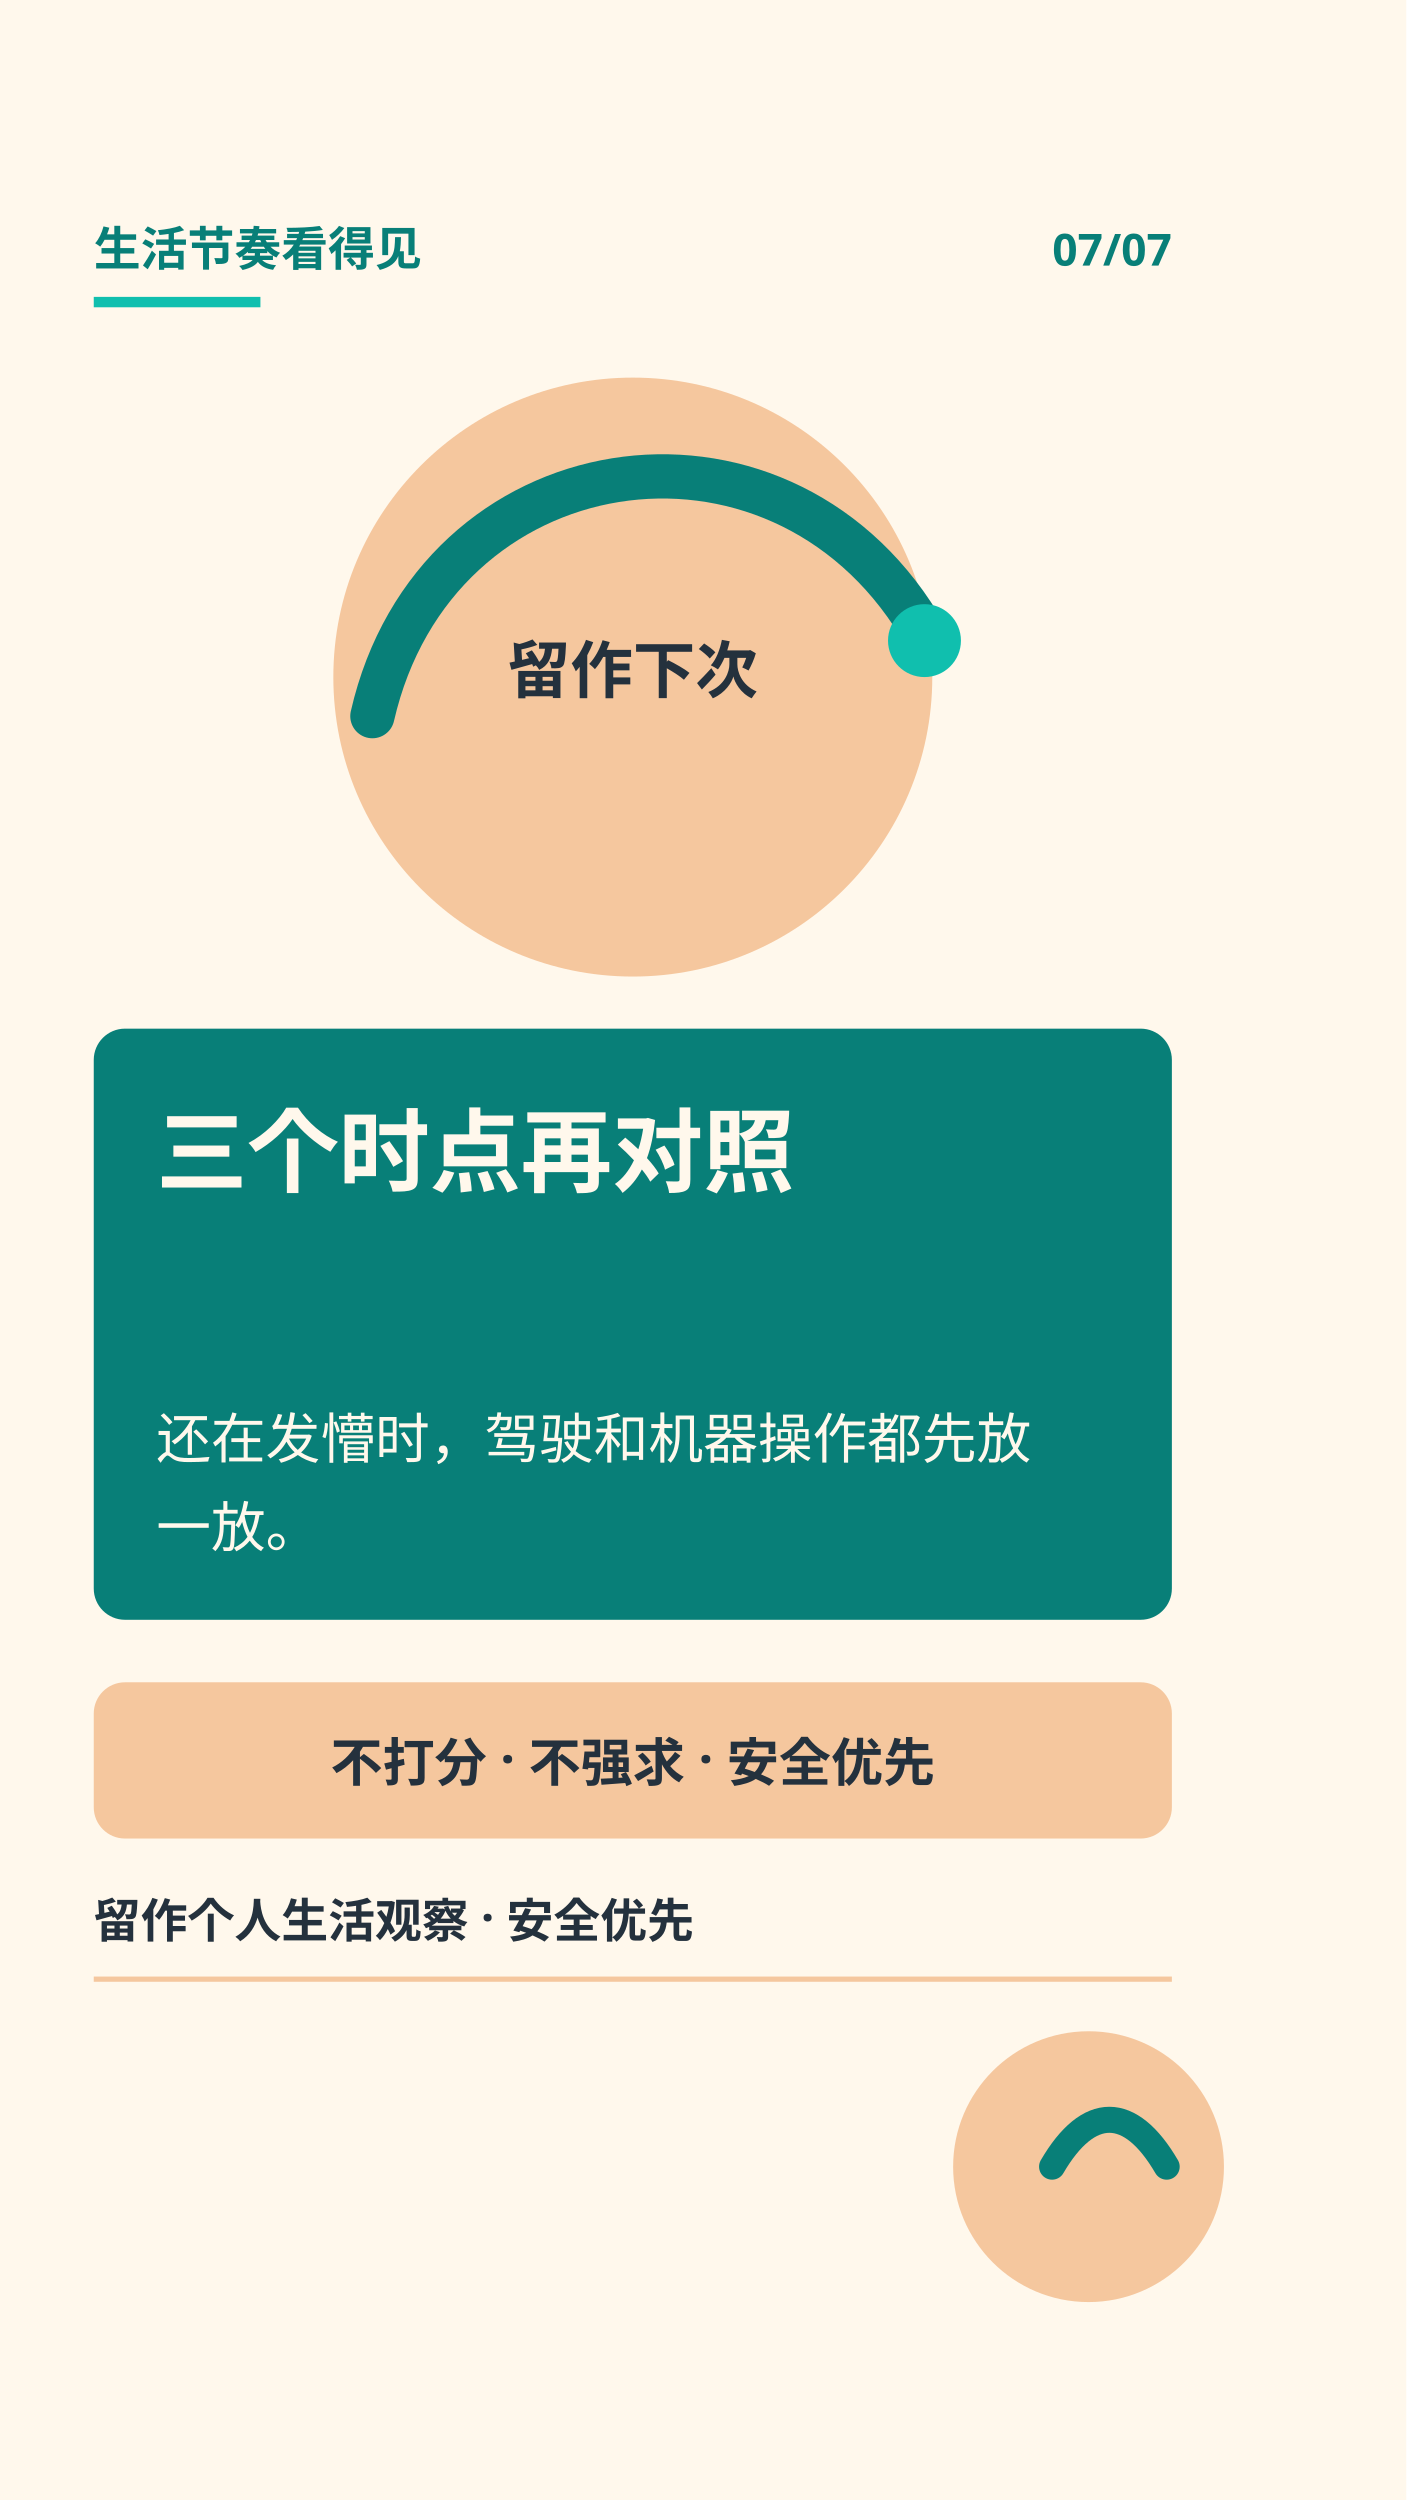
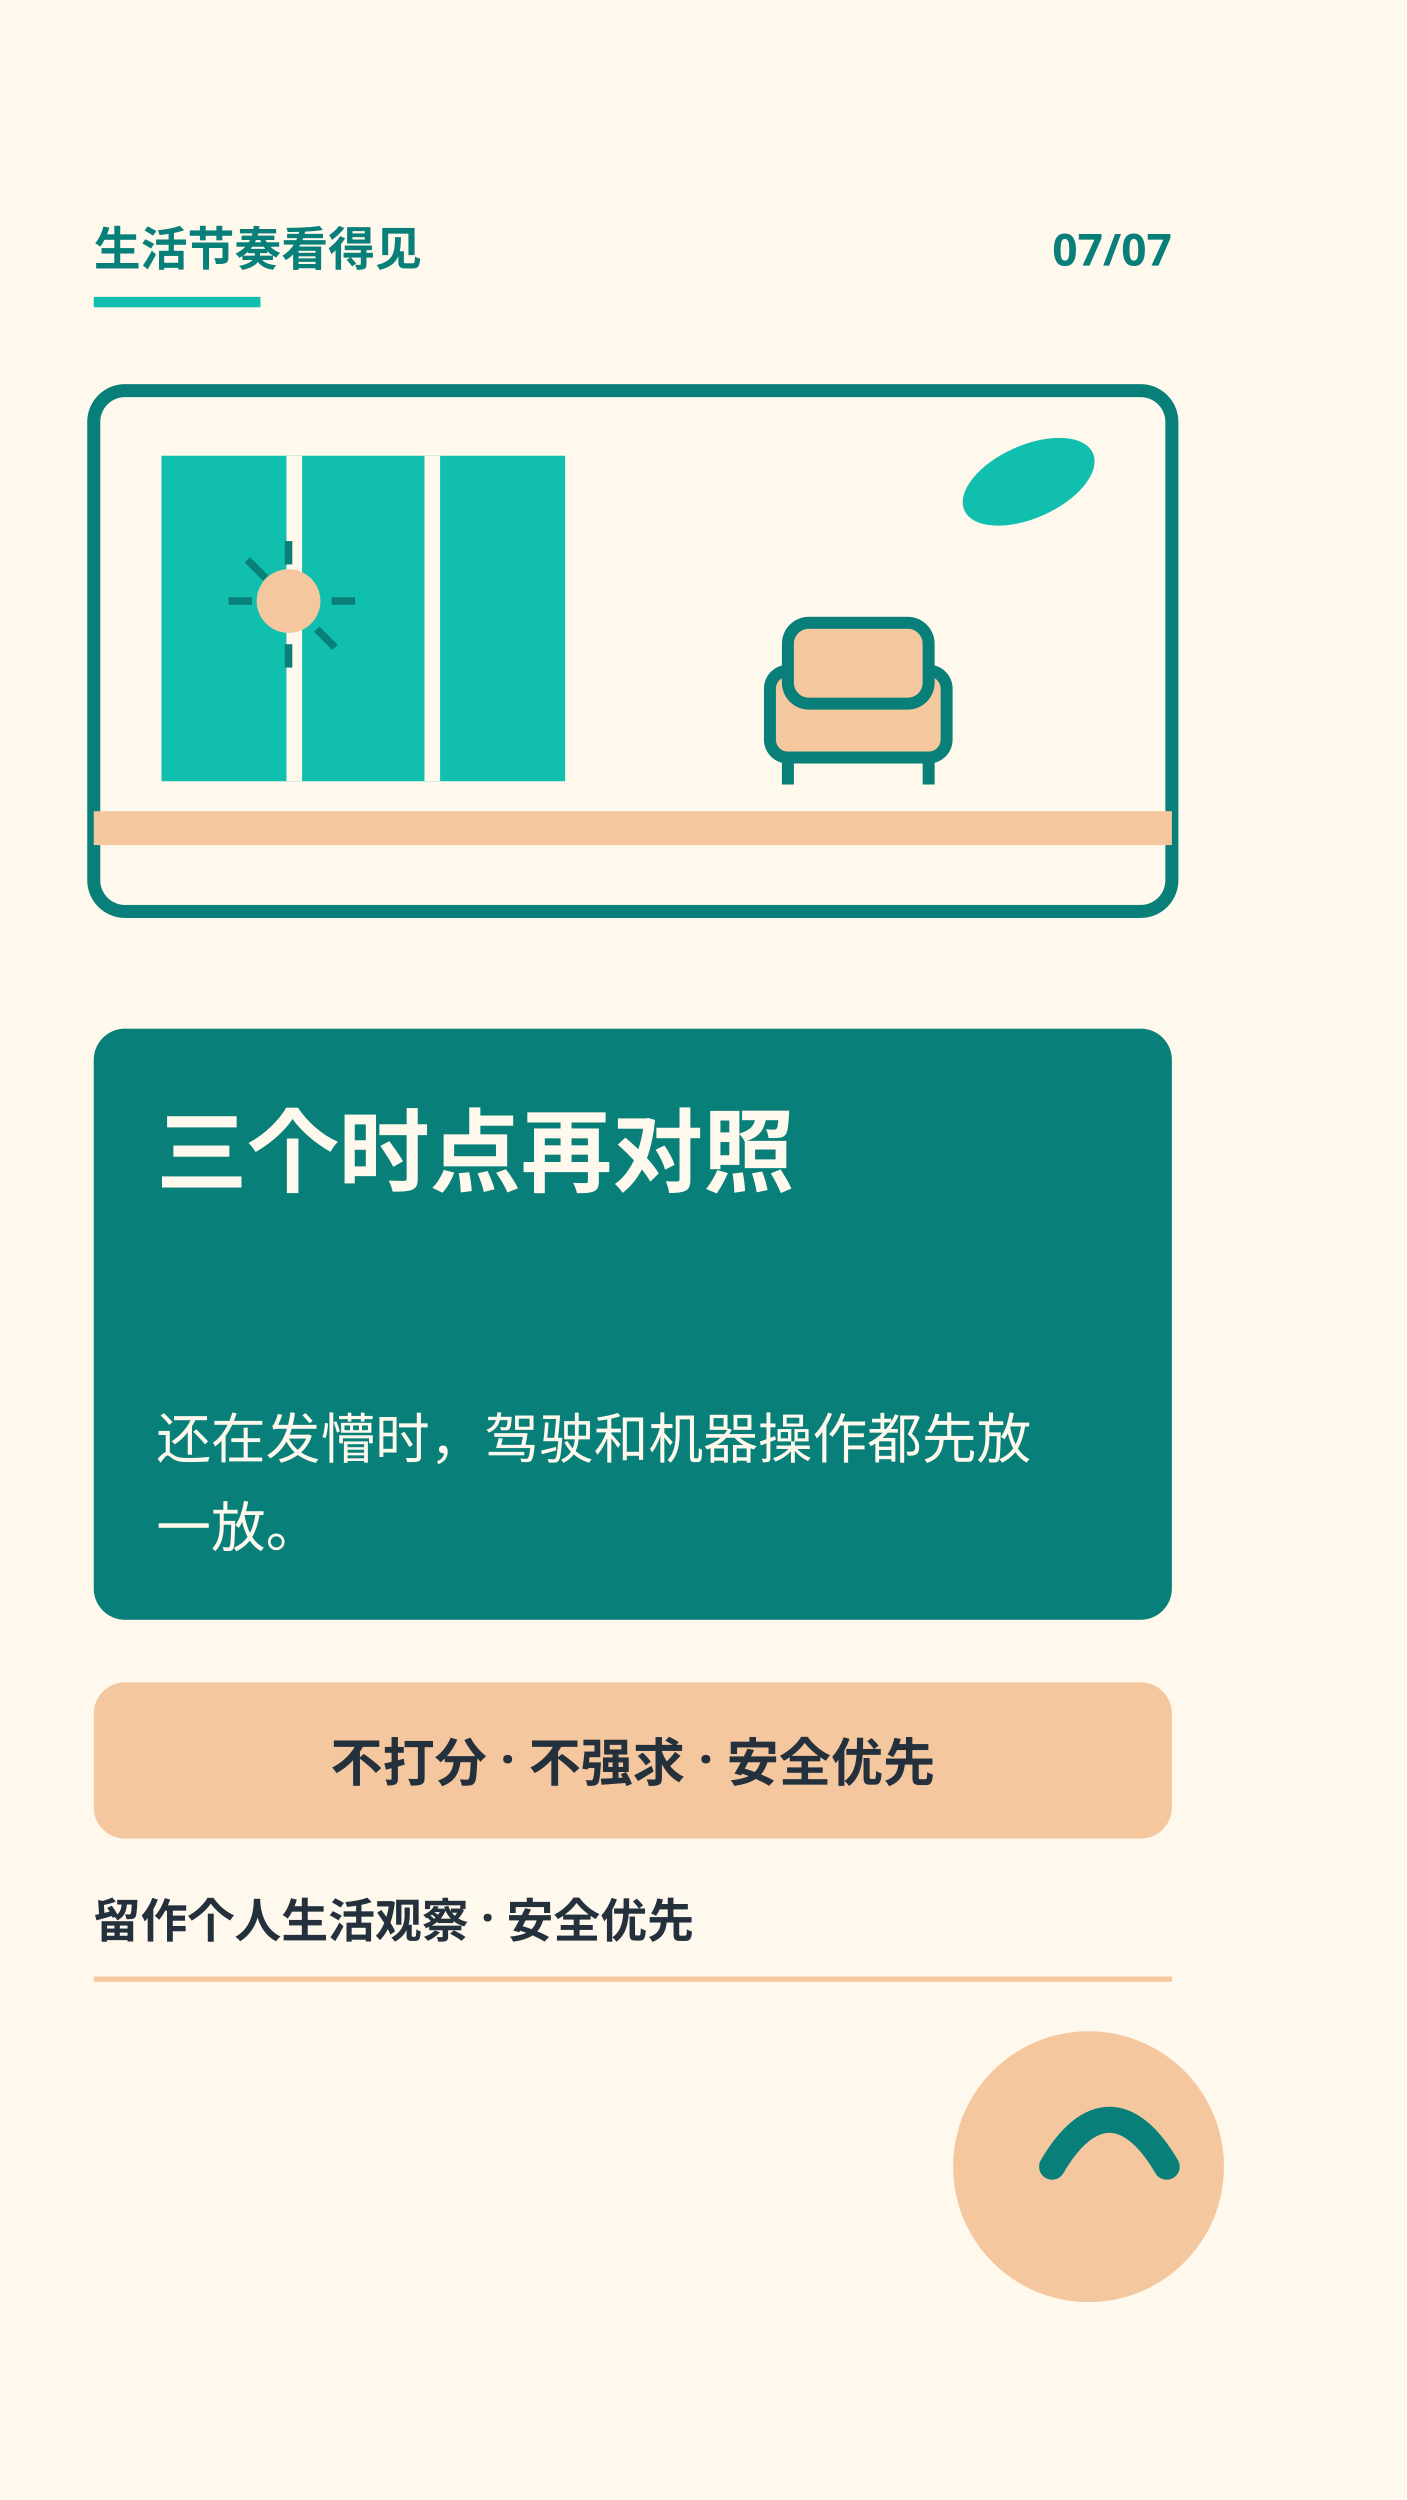
<svg xmlns="http://www.w3.org/2000/svg" width="1080" height="1920" viewBox="0 0 1080 1920">
  <rect width="1080" height="1920" fill="#FFF8EC" />
  <text x="72" y="204" font-family="Noto Sans SC" font-size="36" font-weight="700" fill="#087F78" text-anchor="start">生活节奏看得见</text>
  <path d="M72 232h128" stroke="#10BFAE" stroke-width="8" />
  <text x="900" y="204" font-family="Noto Sans SC" font-size="34" font-weight="700" fill="#087F78" text-anchor="end">07/07</text>
-   <circle cx="486" cy="520" r="230" fill="#F5C79E" />
-   <path d="M286 550c48-210 310-250 420-70" fill="none" stroke="#087F78" stroke-width="34" stroke-linecap="round" />
-   <circle cx="710" cy="492" r="28" fill="#10BFAE" />
-   <text x="486" y="532" font-family="Noto Sans SC" font-size="48" font-weight="700" fill="#24313D" text-anchor="middle">留作下次</text>
+   <g>
+     <rect x="72" y="300" width="828" height="400" rx="24" fill="#FFF8EC" stroke="#087F78" stroke-width="10" />
+     <path d="M124 350h310v250H124z" fill="#10BFAE" />
+     <path d="M226 350v250M332 350v250" stroke="#FFF8EC" stroke-width="12" />
+     <path d="M72 636h828" stroke="#F5C79E" stroke-width="26" />
+     <g>
+       <rect x="591.3" y="515.1" width="135.7" height="66.7" rx="13.8" fill="#F5C79E" stroke="#087F78" stroke-width="9.2" />
+       <rect x="605.1" y="478.3" width="108.1" height="62.1" rx="16.1" fill="#F5C79E" stroke="#087F78" stroke-width="9.2" />
+       <path d="M605.1 581.8L605.1 602.5M713.2 581.8L713.2 602.5" stroke="#087F78" stroke-width="9.2" />
+     </g>
+     <g>
+       <circle cx="221.6" cy="461.6" r="24.48" fill="#F5C79E" />
+       <path d="M221.6 415.52v18M221.6 494.72v18M175.52 461.6h18M254.72 461.6h18M189.92 429.92l14 14M243.2 483.2l14 14" stroke="#087F78" stroke-width="5.76" />
+     </g>
+     <ellipse cx="790" cy="370" rx="54" ry="28" fill="#10BFAE" transform="rotate(-24 790 370)" />
+   </g>
  <rect x="72" y="790" width="828" height="454" rx="24" fill="#087F78" />
  <text x="120" y="910" font-family="Noto Sans SC" font-size="70" font-weight="700" fill="#FFF8EC">
    <tspan x="120" dy="0">三个时点再对照</tspan>
  </text>
  <text x="120" y="1120" font-family="Microsoft YaHei" font-size="42" font-weight="400" fill="#FFF8EC">
    <tspan x="120" dy="0">还在发懵时，驾驶和机器操作都先放</tspan>
    <tspan x="120" dy="68">一放。</tspan>
  </text>
  <rect x="72" y="1292" width="828" height="120" rx="24" fill="#F5C79E" />
  <text x="486" y="1368" font-family="Noto Sans SC" font-size="40" font-weight="700" fill="#24313D" text-anchor="middle">不打分 · 不强求 · 安全优先</text>
  <text x="72" y="1488" font-family="Microsoft YaHei" font-size="36" font-weight="600" fill="#24313D" text-anchor="start">留作个人生活观察 · 安全优先</text>
  <path d="M72 1520h828" stroke="#F5C79E" stroke-width="4" />
  <circle cx="836" cy="1664" r="104" fill="#F5C79E" />
  <path d="M808 1664c28-48 60-48 88 0" stroke="#087F78" stroke-width="20" fill="none" stroke-linecap="round" />
</svg>
